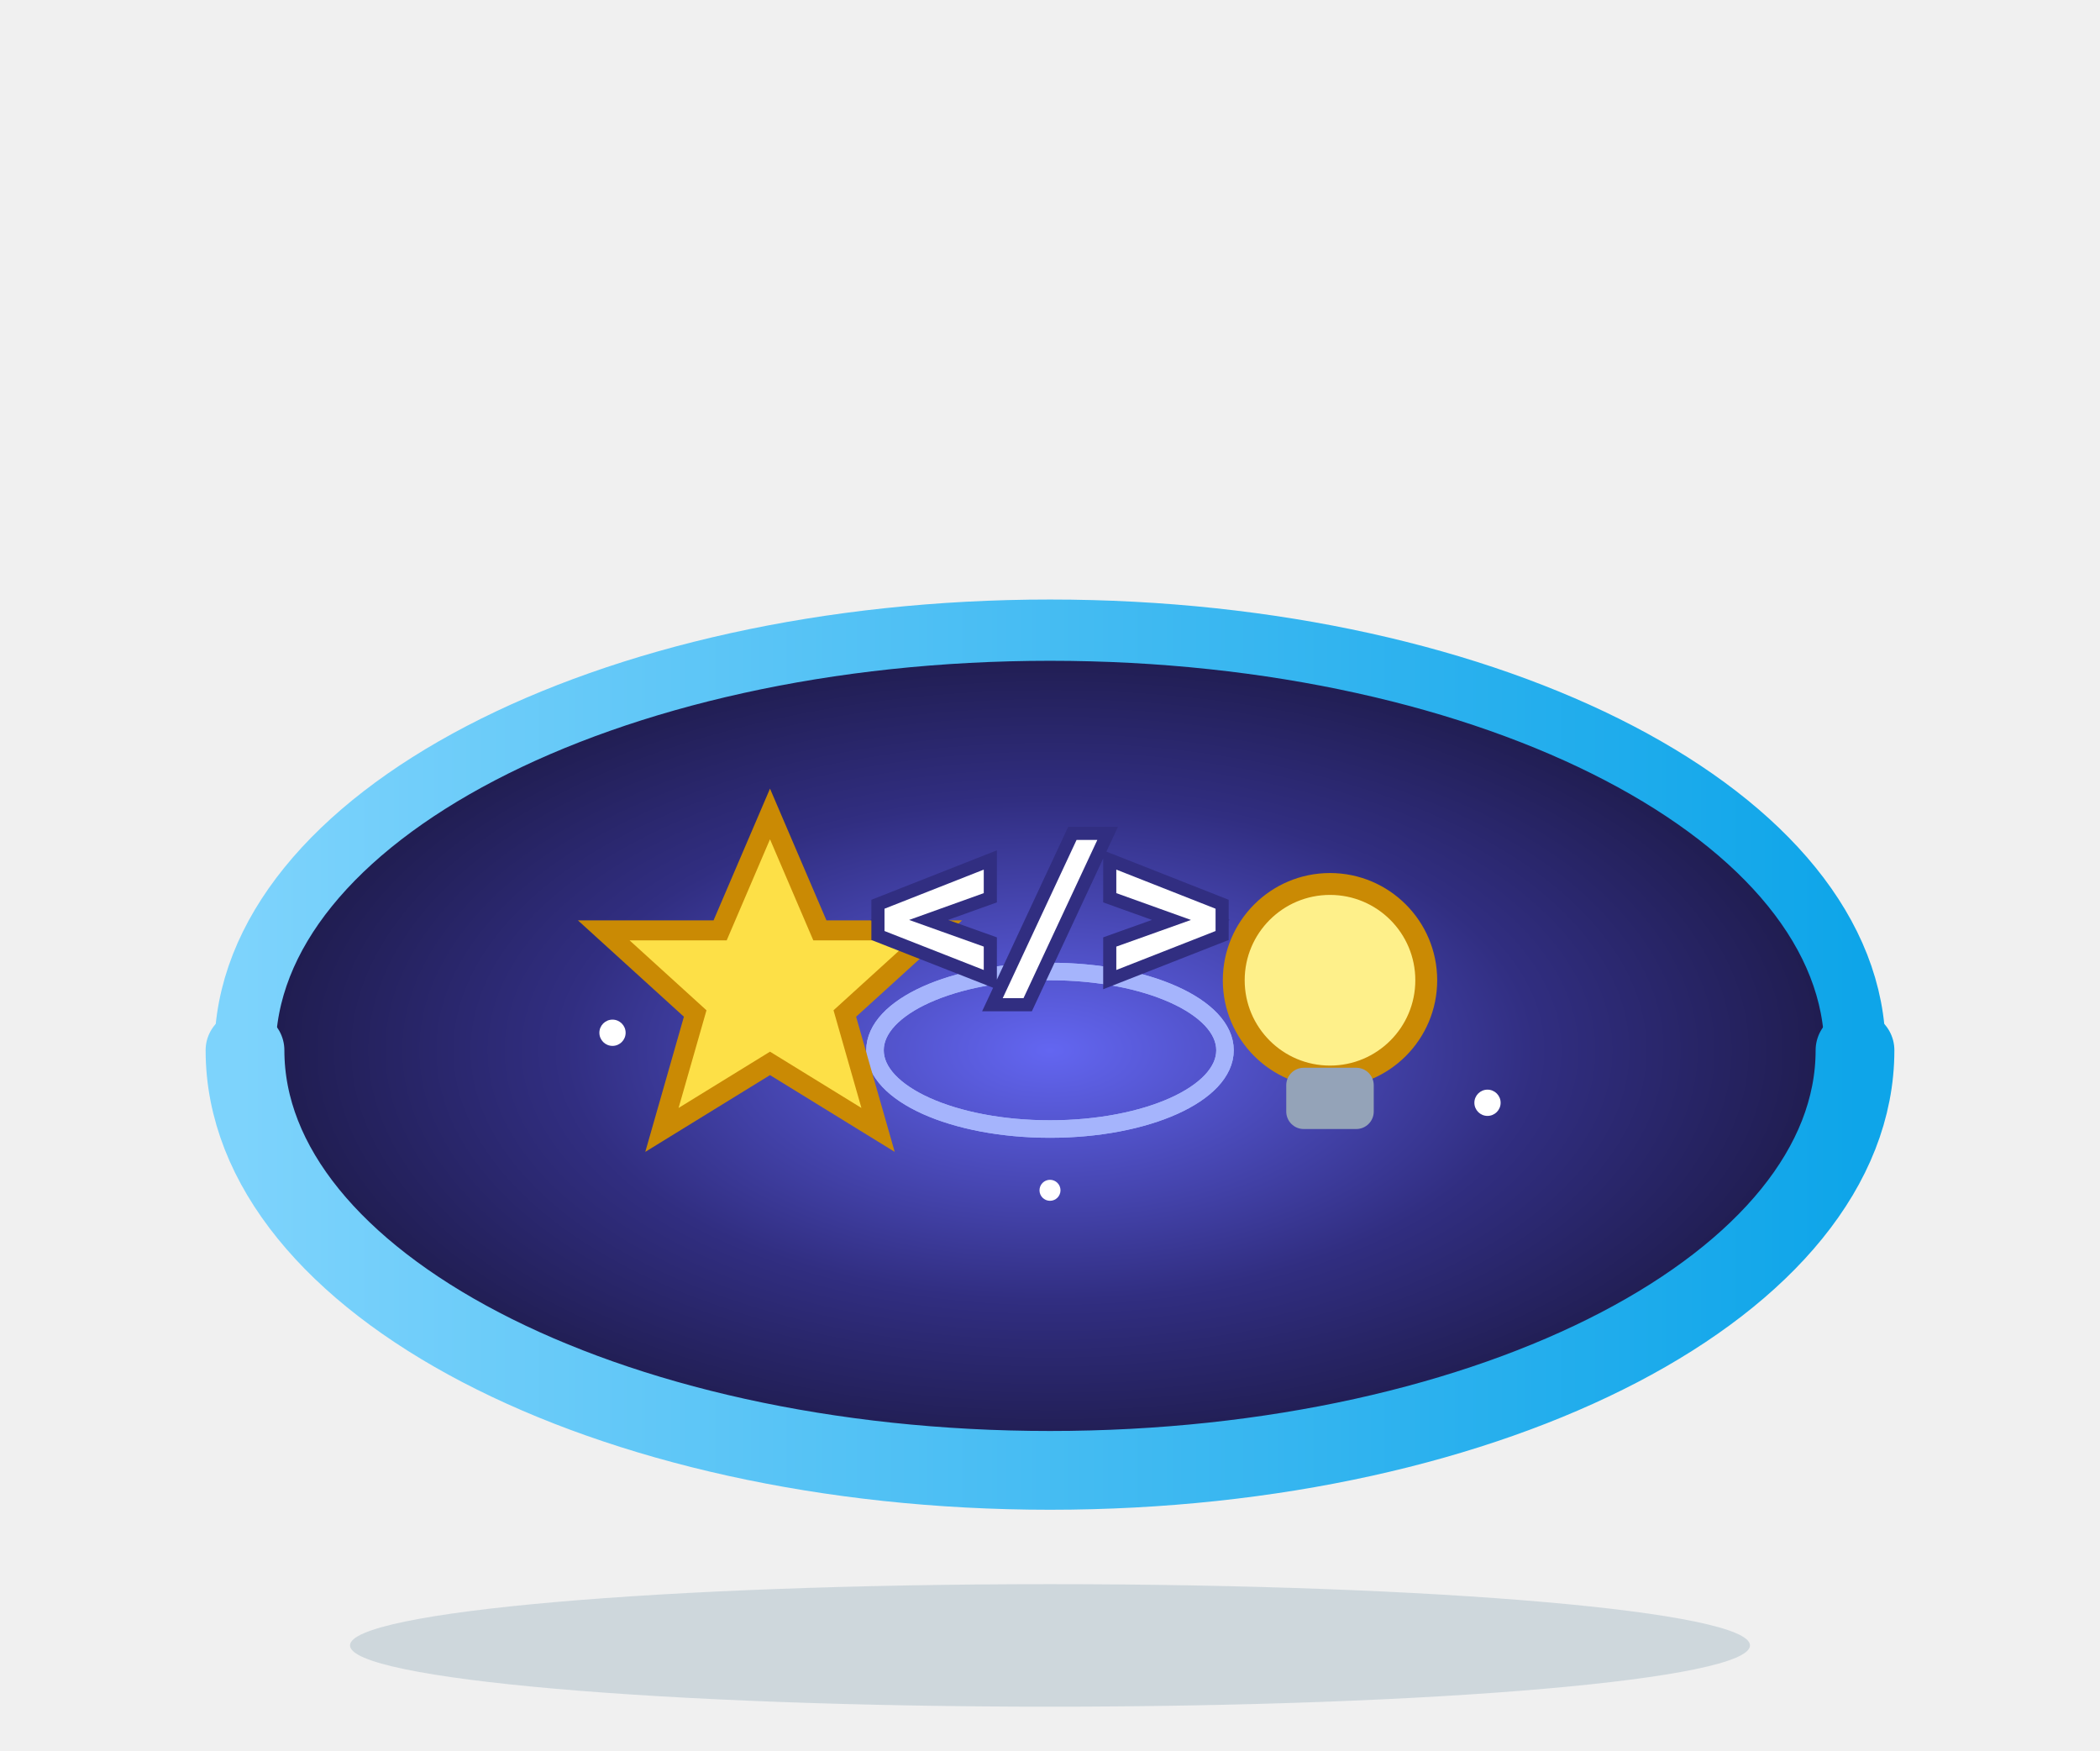
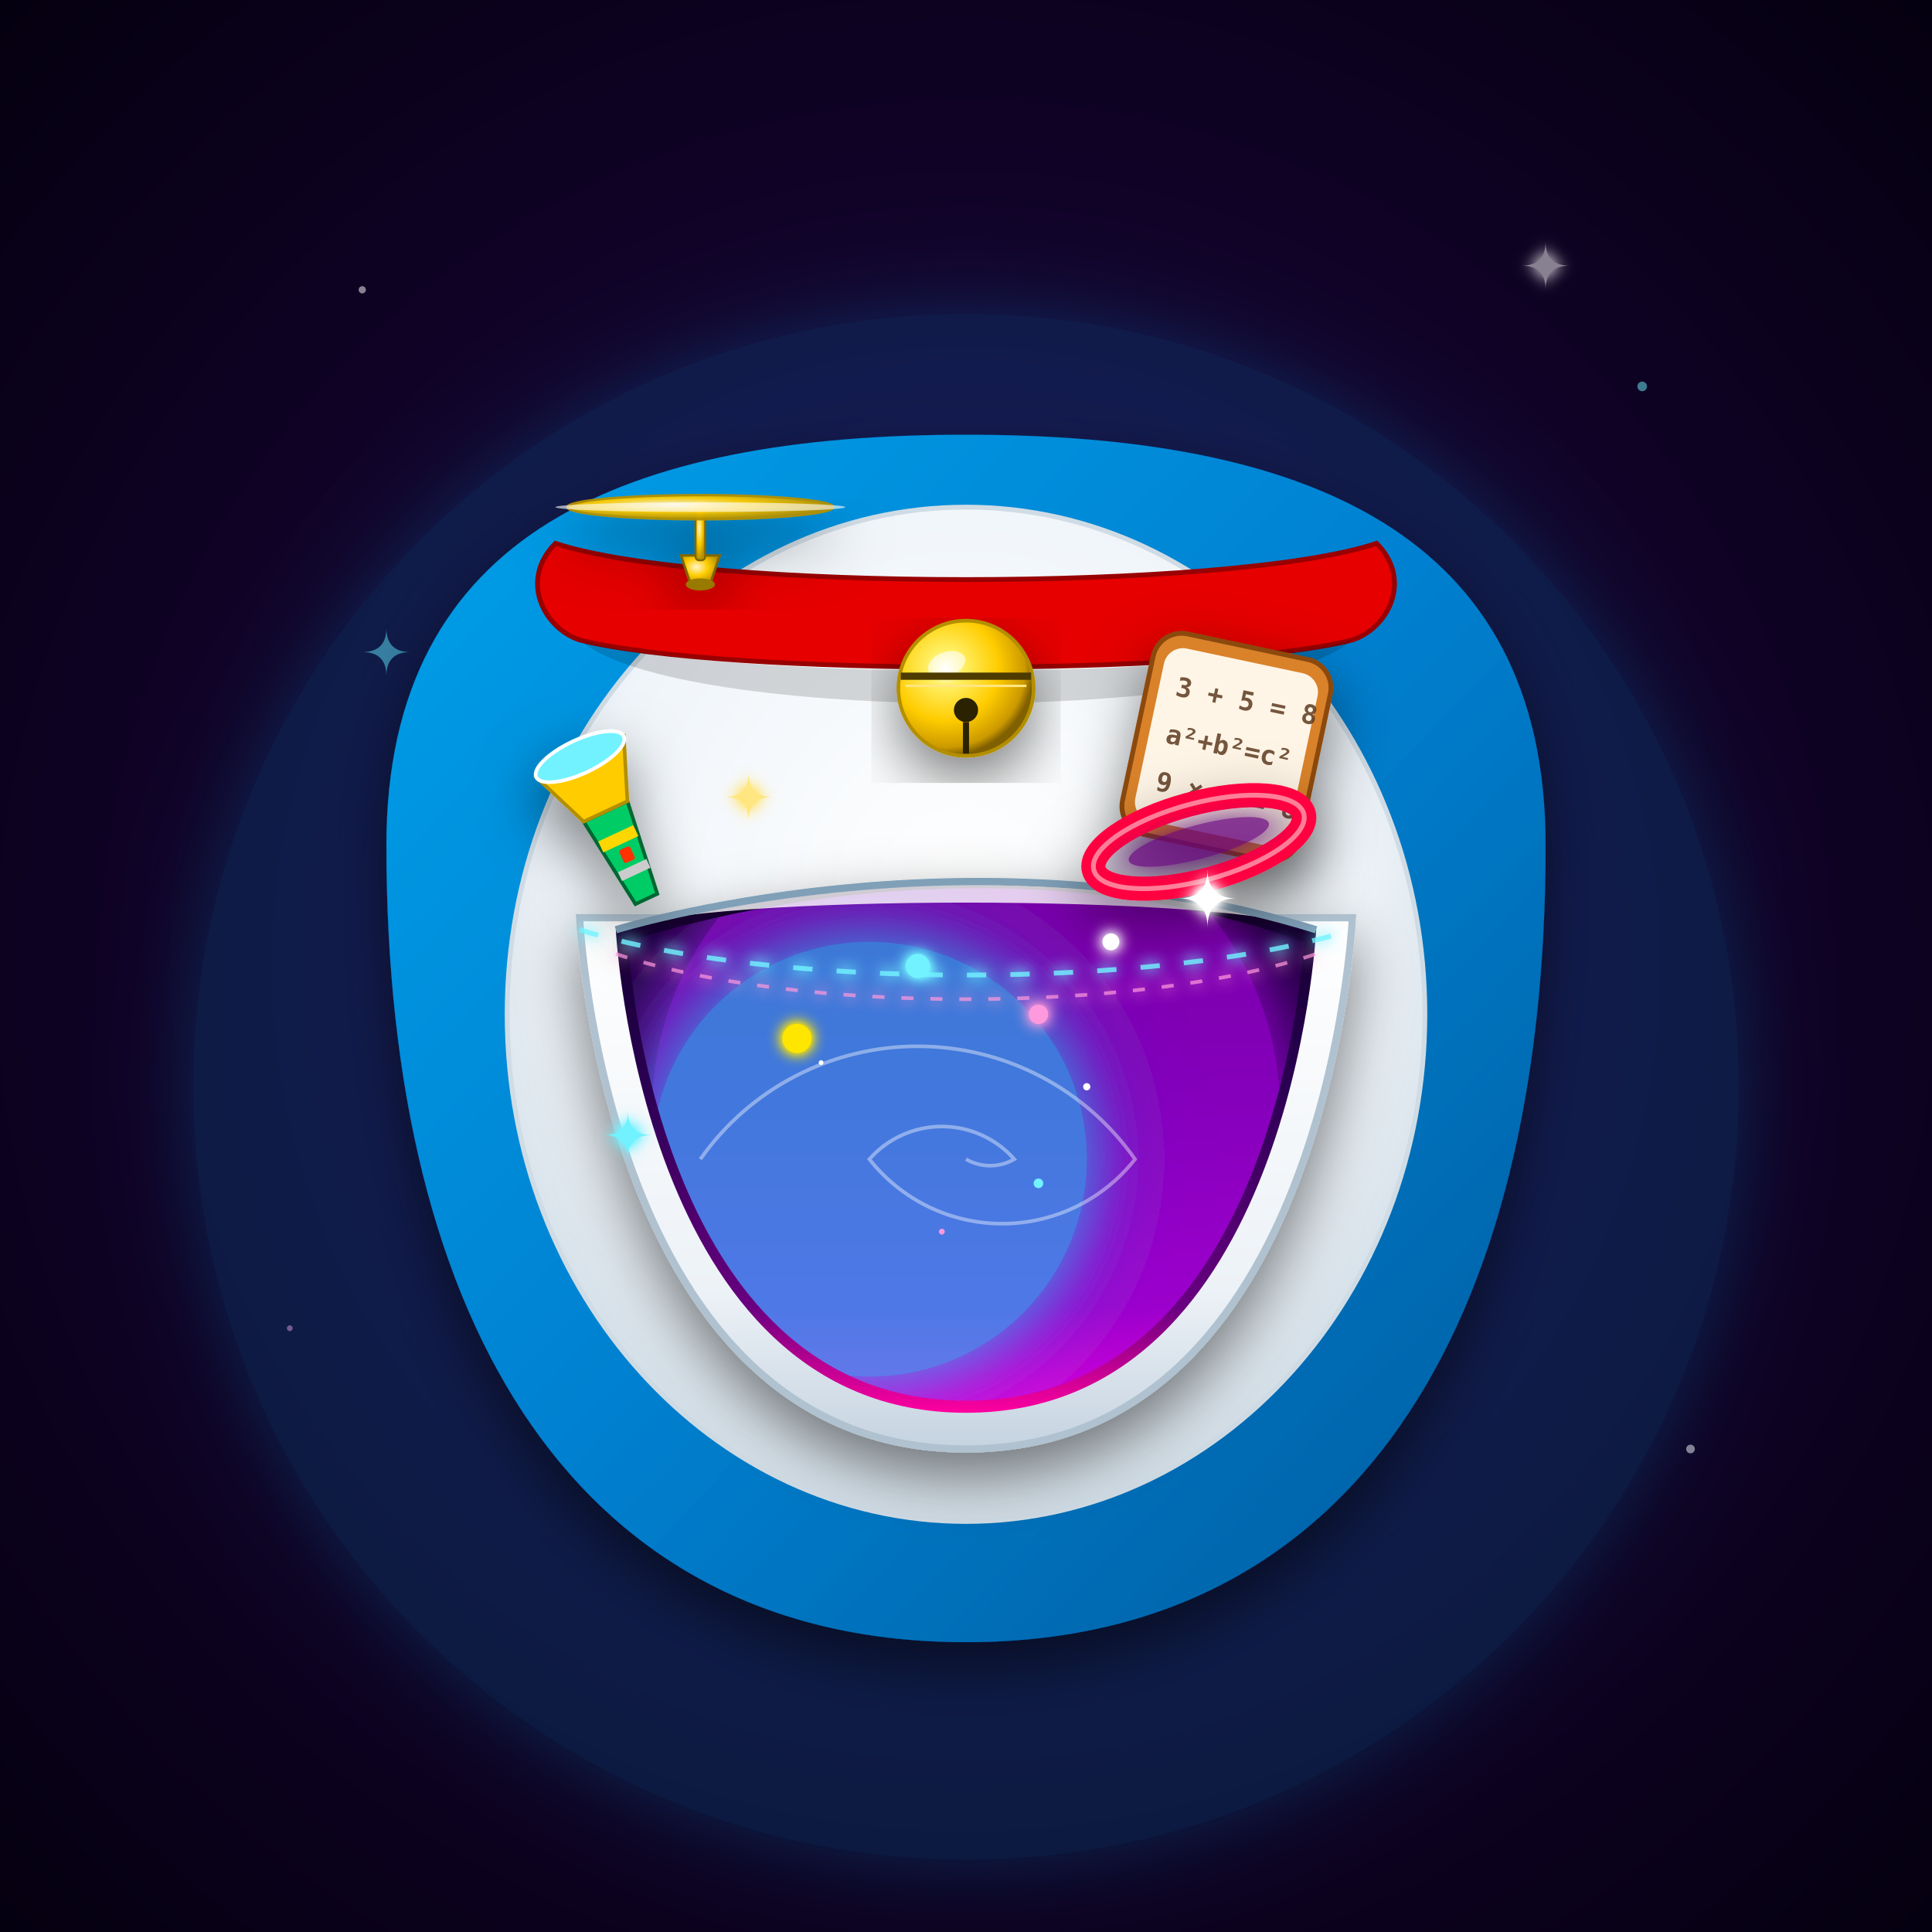
- <svg xmlns="http://www.w3.org/2000/svg" viewBox="0 0 240 200" width="240" height="200" role="img" aria-label="4D pocket portal">
+ <svg xmlns="http://www.w3.org/2000/svg" viewBox="0 0 800 800" width="100%" height="100%">
  <defs>
-     <radialGradient id="in">
-       <stop offset="0" stop-color="#6366F1" />
-       <stop offset=".6" stop-color="#312E81" />
-       <stop offset="1" stop-color="#1E1B4B" />
-     </radialGradient>
-     <linearGradient id="rim" x1="0" x2="1">
-       <stop offset="0" stop-color="#7DD3FC" />
-       <stop offset="1" stop-color="#0EA5E9" />
+     <radialGradient id="bgGlow" cx="50%" cy="50%" r="70%">
+       <stop offset="0%" stop-color="#2a085c" />
+       <stop offset="50%" stop-color="#12032b" />
+       <stop offset="100%" stop-color="#050010" />
+     </radialGradient>
+     <linearGradient id="doraBlue" x1="0%" y1="0%" x2="100%" y2="100%">
+       <stop offset="0%" stop-color="#00a0e9" />
+       <stop offset="50%" stop-color="#0080d0" />
+       <stop offset="100%" stop-color="#005b9e" />
    </linearGradient>
-     <path id="st" d="M0-10L3-3 10-3 4.5 2 6.5 9 0 5-6.5 9-4.5 2-10-3-3-3Z" />
+     <radialGradient id="bellyWhite" cx="50%" cy="40%" r="60%">
+       <stop offset="0%" stop-color="#ffffff" />
+       <stop offset="70%" stop-color="#f0f5fa" />
+       <stop offset="100%" stop-color="#d0dce5" />
+     </radialGradient>
+     <linearGradient id="pocketGrad" x1="0%" y1="0%" x2="0%" y2="100%">
+       <stop offset="0%" stop-color="#ffffff" />
+       <stop offset="70%" stop-color="#edf2f7" />
+       <stop offset="100%" stop-color="#c5d3e0" />
+     </linearGradient>
+     <linearGradient id="pocketInnerVoid" x1="0%" y1="0%" x2="0%" y2="100%">
+       <stop offset="0%" stop-color="#0d0026" />
+       <stop offset="40%" stop-color="#2c0054" />
+       <stop offset="80%" stop-color="#690080" />
+       <stop offset="100%" stop-color="#ff00a0" />
+     </linearGradient>
+     <radialGradient id="bellGold" cx="35%" cy="35%" r="65%">
+       <stop offset="0%" stop-color="#ffffff" />
+       <stop offset="20%" stop-color="#fff066" />
+       <stop offset="60%" stop-color="#ffcc00" />
+       <stop offset="90%" stop-color="#cc9900" />
+       <stop offset="100%" stop-color="#806000" />
+     </radialGradient>
+     <radialGradient id="propellerGrad" cx="40%" cy="40%" r="60%">
+       <stop offset="0%" stop-color="#fff5cc" />
+       <stop offset="50%" stop-color="#ffcc00" />
+       <stop offset="100%" stop-color="#b38f00" />
+     </radialGradient>
+     <filter id="intenseGlow" x="-50%" y="-50%" width="200%" height="200%">
+       <feGaussianBlur stdDeviation="10" result="blur1" />
+       <feGaussianBlur stdDeviation="20" result="blur2" />
+       <feMerge>
+         <feMergeNode in="blur2" />
+         <feMergeNode in="blur1" />
+         <feMergeNode in="SourceGraphic" />
+       </feMerge>
+     </filter>
+     <filter id="softGlow" x="-30%" y="-30%" width="160%" height="160%">
+       <feGaussianBlur stdDeviation="6" result="blur" />
+       <feComposite in="SourceGraphic" in2="blur" operator="over" />
+     </filter>
+     <filter id="sparkleGlow" x="-40%" y="-40%" width="180%" height="180%">
+       <feGaussianBlur stdDeviation="3" result="blur" />
+       <feComponentTransfer in="blur" result="bright">
+         <feFuncA type="linear" slope="2" />
+       </feComponentTransfer>
+       <feMerge>
+         <feMergeNode in="bright" />
+         <feMergeNode in="SourceGraphic" />
+       </feMerge>
+     </filter>
+     <filter id="dropShadow" x="-20%" y="-20%" width="140%" height="140%">
+       <feDropShadow dx="0" dy="10" stdDeviation="12" flood-color="#000" flood-opacity="0.5" />
+     </filter>
+     <clipPath id="pocketOpeningClip">
+       <path d="M 260,390 C 260,390 400,340 540,390 C 540,390 530,580 400,580 C 270,580 260,390 260,390 Z" />
+     </clipPath>
  </defs>
-   <ellipse cx="120" cy="188" rx="80" ry="7" fill="#0C4A6E" opacity=".15" />
-   <ellipse cx="120" cy="120" rx="92" ry="48" fill="url(#in)" stroke="url(#rim)" stroke-width="7" />
-   <ellipse cx="120" cy="120" rx="20" ry="9" fill="none" stroke="#A5B4FC" stroke-width="2">
-     <animate attributeName="rx" values="20;84" dur="3s" repeatCount="indefinite" />
-     <animate attributeName="ry" values="9;40" dur="3s" repeatCount="indefinite" />
-     <animate attributeName="opacity" values=".9;0" dur="3s" repeatCount="indefinite" />
-   </ellipse>
-   <ellipse cx="120" cy="120" rx="20" ry="9" fill="none" stroke="#A5B4FC" stroke-width="2">
-     <animate attributeName="rx" values="20;84" dur="3s" begin="1.5s" repeatCount="indefinite" />
-     <animate attributeName="ry" values="9;40" dur="3s" begin="1.5s" repeatCount="indefinite" />
-     <animate attributeName="opacity" values=".9;0" dur="3s" begin="1.5s" repeatCount="indefinite" />
-   </ellipse>
-   <g fill="#fff">
-     <circle cx="70" cy="118" r="1.5">
-       <animate attributeName="opacity" values=".2;1;.2" dur="2s" repeatCount="indefinite" />
-     </circle>
-     <circle cx="170" cy="126" r="1.5">
-       <animate attributeName="opacity" values="1;.2;1" dur="2.4s" repeatCount="indefinite" />
-     </circle>
-     <circle cx="120" cy="136" r="1.2" />
-     <circle cx="96" cy="108" r="1.2" />
-     <circle cx="148" cy="110" r="1.2" />
-   </g>
-   <g transform="translate(88 112)">
-     <g>
-       <animateTransform attributeName="transform" type="translate" values="0 14;0 -92" dur="4s" repeatCount="indefinite" />
-       <animate attributeName="opacity" values="0;1;1;0" keyTimes="0;.2;.7;1" dur="4s" repeatCount="indefinite" />
-       <use href="#st" fill="#FDE047" stroke="#CA8A04" stroke-width="1.2" transform="scale(1.9)" />
-     </g>
-   </g>
-   <g transform="translate(152 112)">
-     <g>
-       <animateTransform attributeName="transform" type="translate" values="0 14;0 -92" dur="4s" begin="1.3s" repeatCount="indefinite" />
-       <animate attributeName="opacity" values="0;1;1;0" keyTimes="0;.2;.7;1" dur="4s" begin="1.3s" repeatCount="indefinite" />
-       <circle r="11" fill="#FEF08A" stroke="#CA8A04" stroke-width="2.5" />
-       <rect x="-5" y="10" width="10" height="7" rx="2" fill="#94A3B8" />
-     </g>
-   </g>
-   <g transform="translate(120 112)">
-     <g>
-       <animateTransform attributeName="transform" type="translate" values="0 14;0 -92" dur="4s" begin="2.6s" repeatCount="indefinite" />
-       <animate attributeName="opacity" values="0;1;1;0" keyTimes="0;.2;.7;1" dur="4s" begin="2.6s" repeatCount="indefinite" />
-       <text text-anchor="middle" font-family="monospace" font-size="22" font-weight="800" fill="#fff" stroke="#312E81" stroke-width="3" paint-order="stroke">&lt;/&gt;</text>
-     </g>
-   </g>
-   <path d="M28 120A92 48 0 0 0 212 120" fill="none" stroke="url(#rim)" stroke-width="9" stroke-linecap="round" />
+   <style>
+     /* 4D Void Pulse */
+     .void-glow {
+       animation: voidPulse 3s ease-in-out infinite alternate;
+       transform-origin: 400px 420px;
+     }
+     @keyframes voidPulse {
+       0% { transform: scale(0.92); opacity: 0.7; }
+       100% { transform: scale(1.08); opacity: 1; }
+     }
+ 
+     /* Floating Gadgets Emerging from Pocket */
+     .gadget-propeller {
+       animation: floatPropeller 5s ease-in-out infinite alternate;
+     }
+     @keyframes floatPropeller {
+       0% { transform: translate(0px, 0px) rotate(-5deg); }
+       100% { transform: translate(-15px, -35px) rotate(10deg); }
+     }
+ 
+     .bamboo-blades {
+       animation: spinPropeller 0.4s linear infinite;
+       transform-origin: 290px 210px;
+     }
+     @keyframes spinPropeller {
+       0% { transform: scaleX(1); }
+       50% { transform: scaleX(0.1); }
+       100% { transform: scaleX(1); }
+     }
+ 
+     .gadget-memory-bread {
+       animation: floatBread 6s ease-in-out infinite alternate 0.5s;
+     }
+     @keyframes floatBread {
+       0% { transform: translate(0px, 0px) rotate(5deg); }
+       100% { transform: translate(20px, -40px) rotate(-8deg); }
+     }
+ 
+     .gadget-pass-loop {
+       animation: floatLoop 5.5s ease-in-out infinite alternate 1s;
+     }
+     @keyframes floatLoop {
+       0% { transform: translate(0px, 0px) scale(0.95); }
+       100% { transform: translate(-10px, -30px) scale(1.05); }
+     }
+ 
+     .gadget-small-light {
+       animation: floatTorch 4.8s ease-in-out infinite alternate 1.5s;
+     }
+     @keyframes floatTorch {
+       0% { transform: translate(0px, 0px) rotate(-10deg); }
+       100% { transform: translate(15px, -25px) rotate(15deg); }
+     }
+ 
+     /* Light Beam Pulse from Torch */
+     .torch-beam {
+       animation: beamPulse 2s ease-in-out infinite alternate;
+     }
+     @keyframes beamPulse {
+       0% { opacity: 0.3; }
+       100% { opacity: 0.85; }
+     }
+ 
+     /* Cosmic Particle Sparkles */
+     .sparkle-1 { animation: twinkle 1.5s ease-in-out infinite alternate; }
+     .sparkle-2 { animation: twinkle 2.2s ease-in-out infinite alternate 0.5s; }
+     .sparkle-3 { animation: twinkle 2.8s ease-in-out infinite alternate 1s; }
+ 
+     @keyframes twinkle {
+       0% { opacity: 0.2; transform: scale(0.7); }
+       100% { opacity: 1; transform: scale(1.3); }
+     }
+ 
+     /* Rising Magic Energy Stream */
+     .energy-particle {
+       animation: riseAndFade 3.5s ease-in infinite;
+     }
+     .delay-1 { animation-delay: 0.7s; }
+     .delay-2 { animation-delay: 1.4s; }
+     .delay-3 { animation-delay: 2.1s; }
+ 
+     @keyframes riseAndFade {
+       0% { transform: translateY(0px) scale(0.5); opacity: 0; }
+       50% { opacity: 0.9; }
+       100% { transform: translateY(-120px) scale(1.2); opacity: 0; }
+     }
+ 
+     /* Bell Ringing Animation */
+     .bell-group {
+       animation: ringBell 4s ease-in-out infinite;
+       transform-origin: 400px 240px;
+     }
+     @keyframes ringBell {
+       0%, 80%, 100% { transform: rotate(0deg); }
+       85% { transform: rotate(8deg); }
+       90% { transform: rotate(-8deg); }
+       95% { transform: rotate(4deg); }
+     }
+   </style>
+   <rect width="800" height="800" fill="url(#bgGlow)" />
+   <g opacity="0.5">
+     <circle cx="150" cy="120" r="1.5" fill="#fff" class="sparkle-1" />
+     <circle cx="680" cy="160" r="2" fill="#72f2ff" class="sparkle-2" />
+     <circle cx="120" cy="550" r="1.2" fill="#ff99dd" class="sparkle-3" />
+     <circle cx="700" cy="600" r="1.8" fill="#fff" class="sparkle-1" />
+     <path d="M 640,100 Q 640,110 650,110 Q 640,110 640,120 Q 640,110 630,110 Q 640,110 640,100 Z" fill="#fff" class="sparkle-2" filter="url(#sparkleGlow)" />
+     <path d="M 160,260 Q 160,270 170,270 Q 160,270 160,280 Q 160,270 150,270 Q 160,270 160,260 Z" fill="#72f2ff" class="sparkle-3" />
+   </g>
+   <circle cx="400" cy="450" r="320" fill="#00a0e9" opacity="0.15" filter="url(#intenseGlow)" />
+   <g filter="url(#dropShadow)">
+     <path d="M 160,350 C 160,220 260,180 400,180 C 540,180 640,220 640,350 C 640,550 560,680 400,680 C 240,680 160,550 160,350 Z" fill="url(#doraBlue)" />
+     <ellipse cx="400" cy="420" rx="190" ry="210" fill="url(#bellyWhite)" stroke="#d0dce5" stroke-width="2" />
+     <path d="M 230,225 C 290,245 510,245 570,225 C 585,240 575,260 560,265 C 500,280 300,280 240,265 C 225,260 215,240 230,225 Z" fill="#e60000" stroke="#990000" stroke-width="2" />
+     <path d="M 240,265 C 300,282 500,282 560,265 C 520,300 280,300 240,265 Z" fill="#000000" opacity="0.15" />
+     <g class="bell-group" filter="url(#dropShadow)">
+       <circle cx="400" cy="285" r="28" fill="url(#bellGold)" stroke="#b38f00" stroke-width="1.5" />
+       <ellipse cx="392" cy="275" rx="8" ry="5" fill="#ffffff" opacity="0.6" transform="rotate(-20 392 275)" />
+       <line x1="373" y1="280" x2="427" y2="280" stroke="#4d3b00" stroke-width="3" />
+       <line x1="375" y1="284" x2="425" y2="284" stroke="#ffe680" stroke-width="1" />
+       <circle cx="400" cy="294" r="5" fill="#2b2000" />
+       <line x1="400" y1="299" x2="400" y2="312" stroke="#2b2000" stroke-width="2.5" />
+     </g>
+   </g>
+   <g filter="url(#dropShadow)">
+     <path d="M 240,380 L 560,380 C 560,380 550,600 400,600 C 250,600 240,380 240,380 Z" fill="url(#pocketGrad)" stroke="#b0c2d0" stroke-width="3" />
+     <path d="M 255,385 C 255,385 400,340 545,385 C 545,385 535,585 400,585 C 265,585 255,385 255,385 Z" fill="url(#pocketInnerVoid)" />
+     <g clip-path="url(#pocketOpeningClip)">
+       <circle cx="400" cy="460" r="130" fill="#bf00ff" class="void-glow" filter="url(#intenseGlow)" opacity="0.6" />
+       <circle cx="360" cy="480" r="90" fill="#00f0ff" class="void-glow" filter="url(#intenseGlow)" opacity="0.5" />
+       <g stroke="#ffffff" stroke-width="1.5" opacity="0.4" fill="none" class="void-glow">
+         <path d="M 400,480 A 20,20 0 0,0 420,480 A 40,40 0 0,0 360,480 A 70,70 0 0,0 470,480 A 110,110 0 0,0 290,480" />
+       </g>
+       <circle cx="340" cy="440" r="1" fill="#fff" class="sparkle-1" />
+       <circle cx="450" cy="450" r="1.5" fill="#fff" class="sparkle-2" />
+       <circle cx="390" cy="510" r="1.2" fill="#ff99dd" class="sparkle-3" />
+       <circle cx="430" cy="490" r="2" fill="#72f2ff" class="sparkle-1" />
+     </g>
+     <path d="M 255,385 C 330,360 470,360 545,385 C 510,370 290,370 255,385 Z" fill="#ffffff" opacity="0.8" />
+     <path d="M 255,385 C 255,385 400,340 545,385" fill="none" stroke="#80a0b8" stroke-width="3" />
+   </g>
+   <g class="gadget-propeller" filter="url(#dropShadow)">
+     <path d="M 282,230 L 298,230 L 294,242 L 286,242 Z" fill="url(#propellerGrad)" stroke="#806600" stroke-width="1" />
+     <ellipse cx="290" cy="242" rx="6" ry="2.5" fill="#997a00" />
+     <rect x="288" y="210" width="4" height="22" rx="1.5" fill="url(#propellerGrad)" stroke="#806600" stroke-width="0.8" />
+     <ellipse cx="290" cy="210" rx="5" ry="2.5" fill="#ffe680" />
+     <g class="bamboo-blades">
+       <ellipse cx="290" cy="210" rx="55" ry="5" fill="url(#propellerGrad)" stroke="#b38f00" stroke-width="1" opacity="0.95" />
+       <ellipse cx="290" cy="210" rx="60" ry="2" fill="#ffffff" opacity="0.6" />
+     </g>
+   </g>
+   <g class="gadget-memory-bread" filter="url(#dropShadow)">
+     <g transform="translate(480, 260) rotate(12)">
+       <rect x="0" y="0" width="75" height="85" rx="12" fill="#d9822b" stroke="#8c4a0e" stroke-width="2" />
+       <rect x="5" y="6" width="65" height="73" rx="8" fill="#fff5e6" />
+       <g fill="#5c3a21" font-family="monospace" font-weight="bold" font-size="11" opacity="0.85">
+         <text x="12" y="26">3 + 5 = 8</text>
+         <text x="12" y="46">a²+b²=c²</text>
+         <text x="12" y="66">9 × 9 = 81</text>
+       </g>
+     </g>
+   </g>
+   <g class="gadget-small-light" filter="url(#dropShadow)">
+     <g transform="translate(200, 310) rotate(-25)">
+       <path d="M 25,45 L 45,45 L 40,85 L 30,85 Z" fill="#00cc66" stroke="#006633" stroke-width="1.5" />
+       <rect x="27" y="55" width="16" height="5" fill="#ffd700" />
+       <rect x="29" y="70" width="13" height="4" fill="#cccccc" />
+       <rect x="33" y="62" width="5" height="6" rx="1" fill="#ff3300" />
+       <path d="M 15,20 L 55,20 L 45,45 L 25,45 Z" fill="#ffcc00" stroke="#b38f00" stroke-width="1.5" />
+       <ellipse cx="35" cy="20" rx="20" ry="7" fill="#72f2ff" stroke="#ffffff" stroke-width="1.5" />
+       <polygon points="15,20 55,20 -10,-60 80,-60" fill="url(#portalGlow)" class="torch-beam" opacity="0.6" style="mix-blend-mode: screen;" />
+     </g>
+   </g>
+   <g class="gadget-pass-loop" filter="url(#dropShadow)">
+     <g transform="translate(450, 330) rotate(-15)">
+       <ellipse cx="40" cy="30" rx="45" ry="16" fill="none" stroke="#ff0040" stroke-width="10" />
+       <ellipse cx="40" cy="30" rx="45" ry="16" fill="none" stroke="#ff8099" stroke-width="2" />
+       <ellipse cx="40" cy="30" rx="38" ry="11" fill="url(#spaceGlow)" />
+       <ellipse cx="40" cy="30" rx="30" ry="7" fill="#690080" opacity="0.7" filter="url(#softGlow)" />
+     </g>
+   </g>
+   <g filter="url(#sparkleGlow)">
+     <circle cx="380" cy="400" r="5" fill="#72f2ff" class="energy-particle" />
+     <circle cx="430" cy="420" r="4" fill="#ff99dd" class="energy-particle delay-1" />
+     <circle cx="330" cy="430" r="6" fill="#ffe600" class="energy-particle delay-2" />
+     <circle cx="460" cy="390" r="3.5" fill="#ffffff" class="energy-particle delay-3" />
+     <path d="M 310,320 Q 310,330 320,330 Q 310,330 310,340 Q 310,330 300,330 Q 310,330 310,320 Z" fill="#ffe680" class="sparkle-1" />
+     <path d="M 500,360 Q 500,372 512,372 Q 500,372 500,384 Q 500,372 488,372 Q 500,372 500,360 Z" fill="#ffffff" class="sparkle-2" />
+     <path d="M 260,460 Q 260,470 270,470 Q 260,470 260,480 Q 260,470 250,470 Q 260,470 260,460 Z" fill="#72f2ff" class="sparkle-3" />
+     <path d="M 240,385 C 320,410 480,410 560,385" fill="none" stroke="#72f2ff" stroke-width="2" stroke-dasharray="8 10" opacity="0.8" />
+     <path d="M 255,395 C 330,420 470,420 545,395" fill="none" stroke="#ff99dd" stroke-width="1.5" stroke-dasharray="5 7" opacity="0.7" />
+   </g>
</svg>
